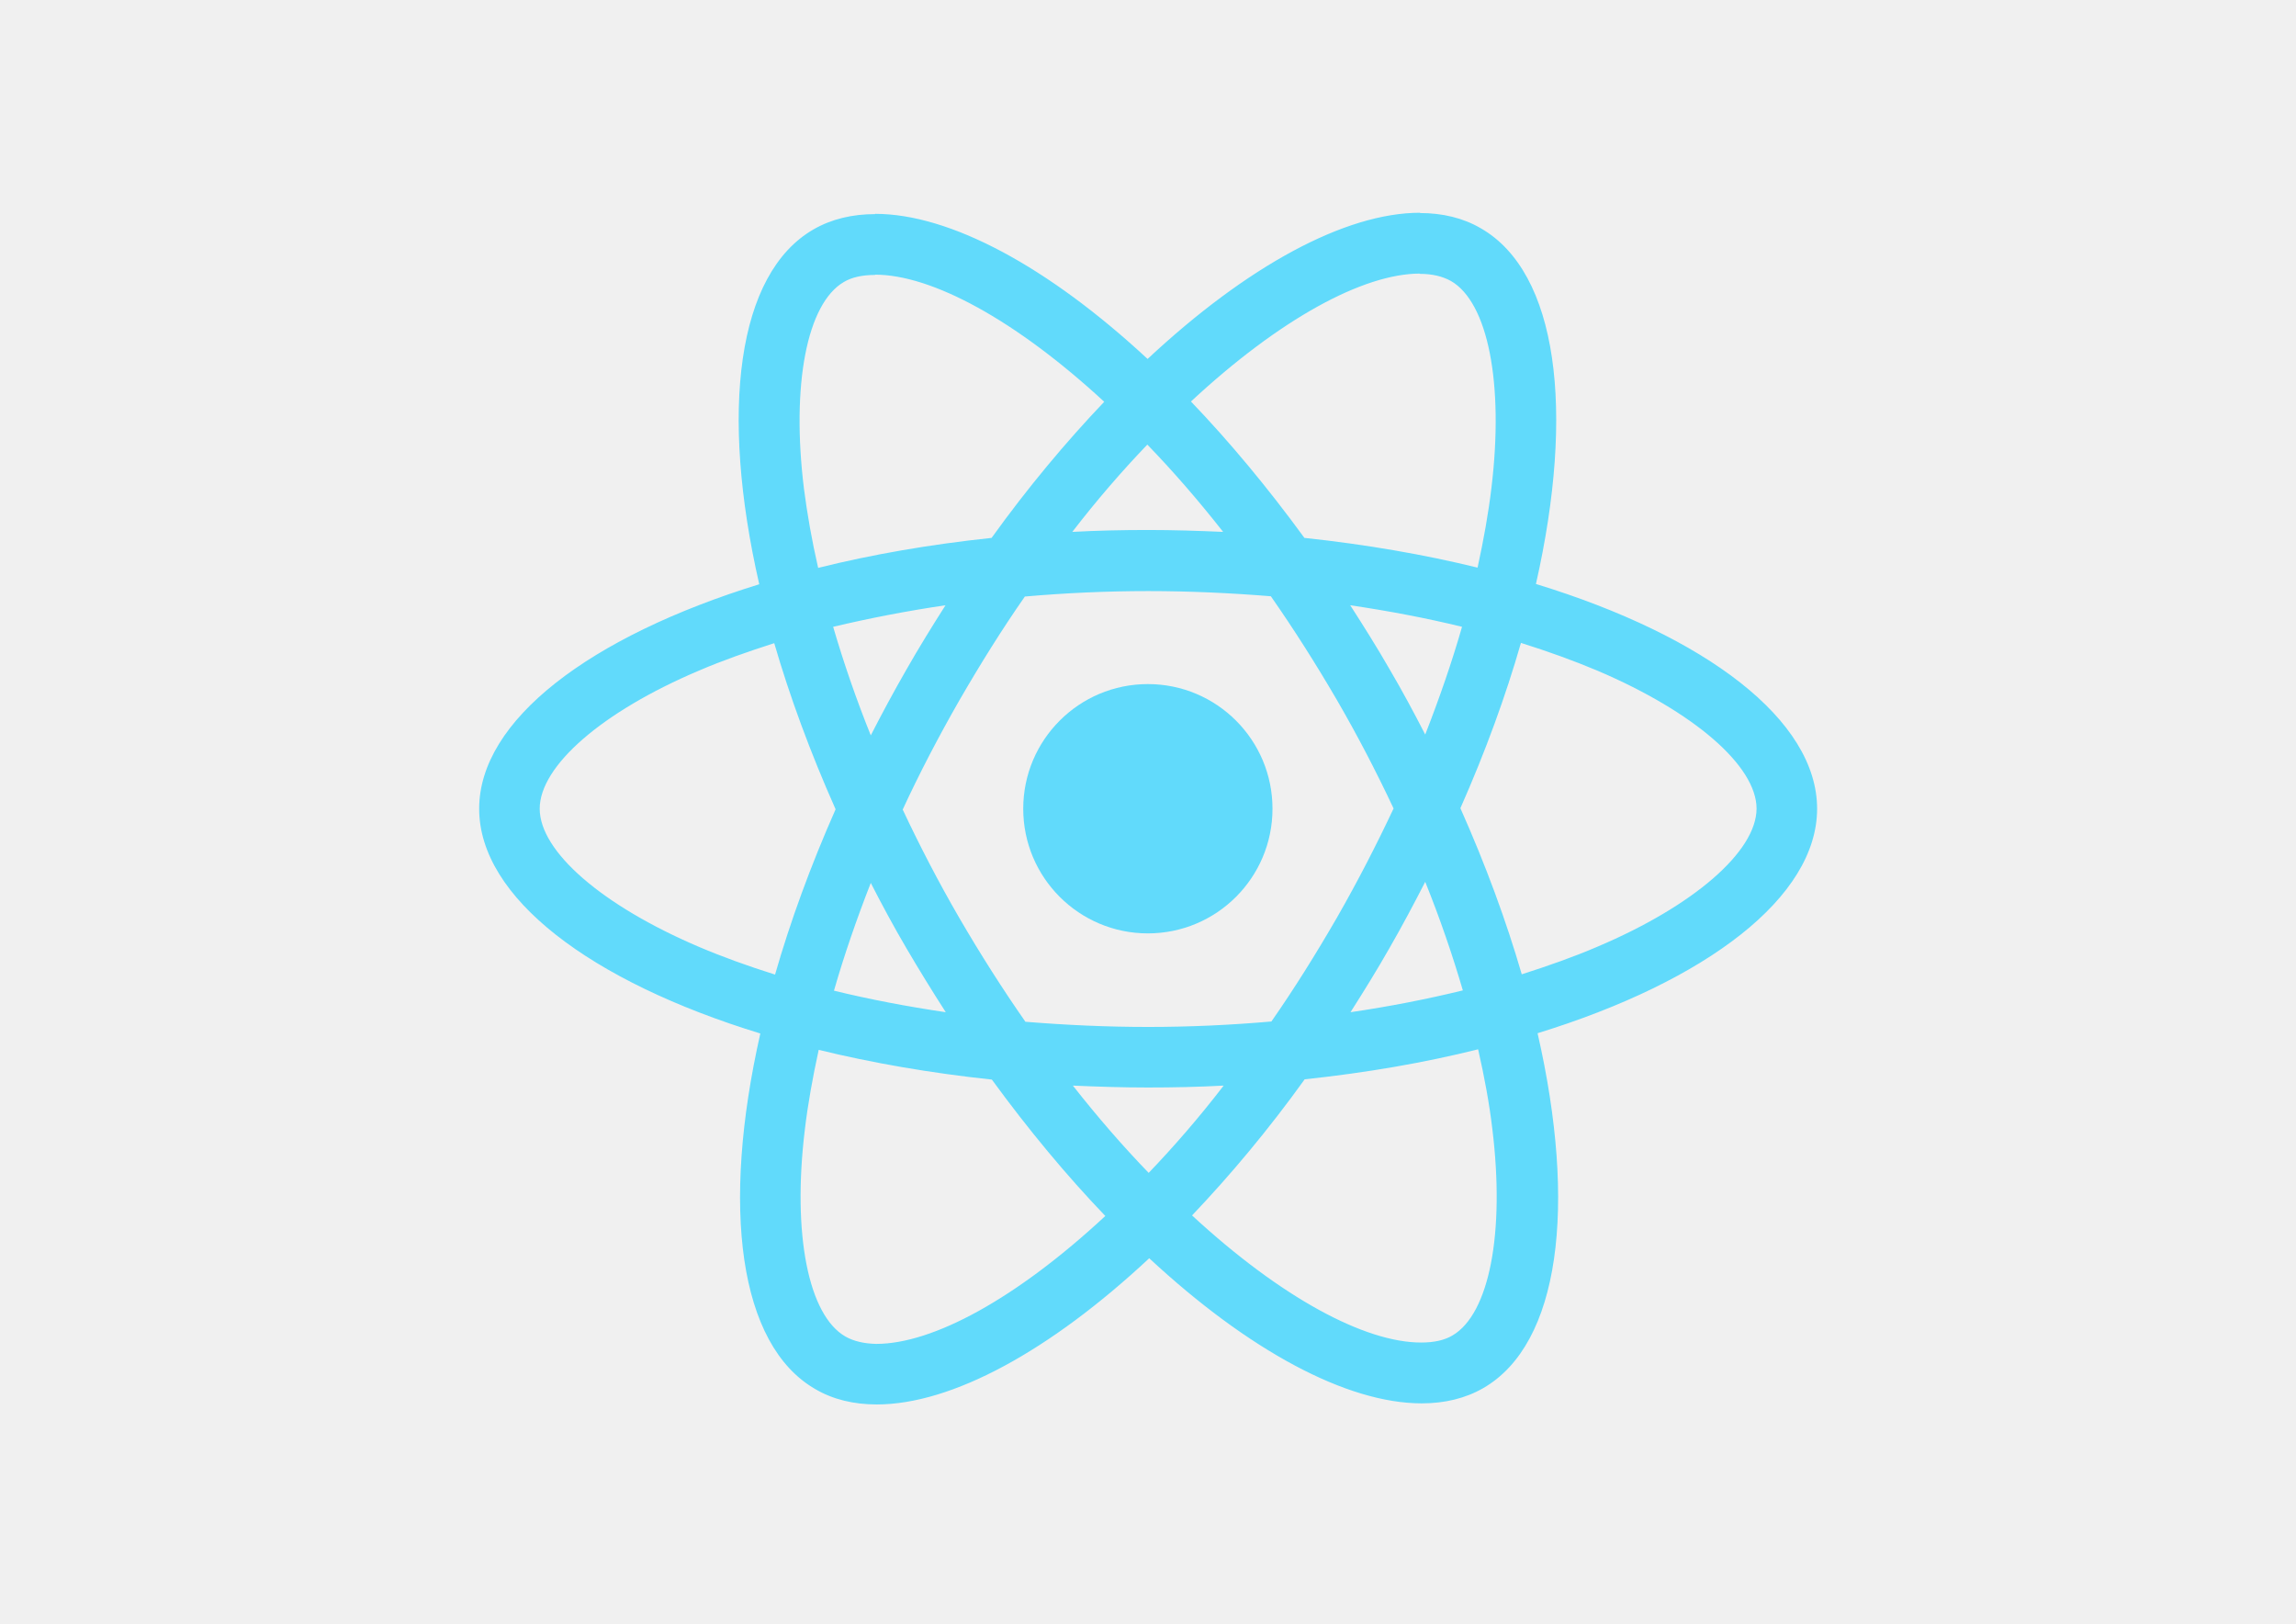
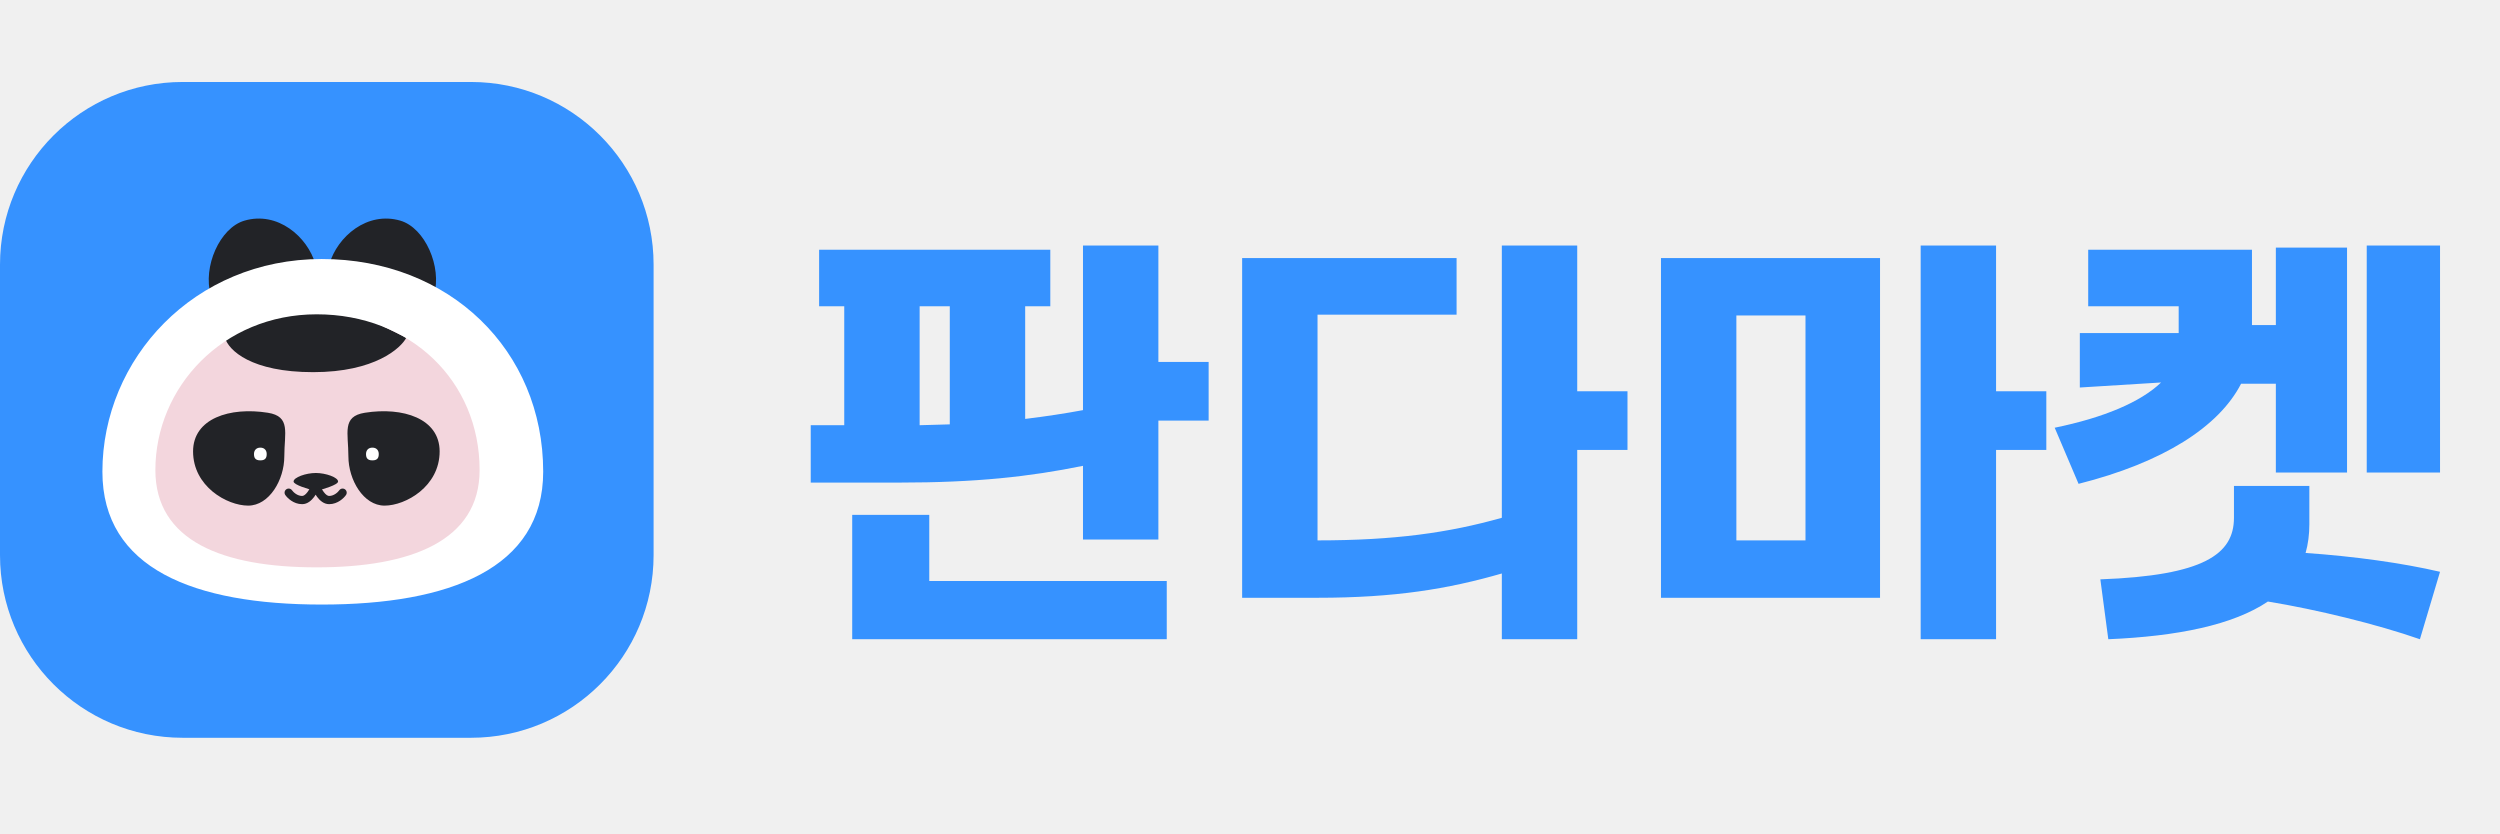
- <svg xmlns="http://www.w3.org/2000/svg" viewBox="0 0 841.9 595.3">
-   <g fill="#61DAFB">
-     <path d="M666.3 296.5c0-32.5-40.7-63.3-103.1-82.4 14.4-63.6 8-114.2-20.2-130.4-6.5-3.8-14.1-5.6-22.4-5.6v22.3c4.6 0 8.3.9 11.4 2.6 13.6 7.8 19.5 37.5 14.9 75.7-1.1 9.4-2.9 19.3-5.1 29.4-19.6-4.8-41-8.5-63.5-10.9-13.5-18.5-27.5-35.3-41.6-50 32.6-30.3 63.2-46.9 84-46.9V78c-27.5 0-63.5 19.6-99.9 53.6-36.4-33.8-72.4-53.2-99.9-53.2v22.3c20.7 0 51.4 16.5 84 46.6-14 14.7-28 31.4-41.3 49.9-22.6 2.4-44 6.1-63.6 11-2.3-10-4-19.7-5.2-29-4.7-38.2 1.1-67.9 14.6-75.8 3-1.8 6.9-2.6 11.5-2.6V78.5c-8.4 0-16 1.8-22.6 5.6-28.1 16.2-34.4 66.7-19.9 130.1-62.2 19.2-102.7 49.9-102.7 82.3 0 32.5 40.7 63.3 103.1 82.4-14.4 63.6-8 114.2 20.2 130.4 6.5 3.8 14.1 5.6 22.5 5.6 27.5 0 63.5-19.6 99.9-53.6 36.4 33.8 72.4 53.2 99.9 53.2 8.4 0 16-1.8 22.6-5.6 28.1-16.2 34.4-66.7 19.9-130.1 62-19.1 102.5-49.9 102.5-82.3zm-130.2-66.7c-3.7 12.9-8.3 26.2-13.5 39.5-4.1-8-8.4-16-13.1-24-4.6-8-9.5-15.8-14.4-23.4 14.2 2.1 27.9 4.7 41 7.9zm-45.8 106.5c-7.8 13.5-15.8 26.3-24.1 38.2-14.9 1.3-30 2-45.2 2-15.1 0-30.2-.7-45-1.9-8.3-11.9-16.4-24.6-24.2-38-7.6-13.1-14.5-26.4-20.8-39.8 6.2-13.4 13.2-26.8 20.7-39.9 7.8-13.5 15.8-26.3 24.1-38.2 14.9-1.3 30-2 45.2-2 15.1 0 30.2.7 45 1.9 8.3 11.9 16.4 24.6 24.2 38 7.6 13.1 14.5 26.4 20.8 39.8-6.3 13.4-13.2 26.8-20.7 39.9zm32.3-13c5.4 13.4 10 26.8 13.8 39.8-13.1 3.2-26.9 5.9-41.2 8 4.9-7.7 9.8-15.6 14.4-23.7 4.6-8 8.9-16.1 13-24.1zM421.2 430c-9.3-9.6-18.6-20.3-27.8-32 9 .4 18.2.7 27.5.7 9.4 0 18.7-.2 27.8-.7-9 11.7-18.3 22.4-27.5 32zm-74.4-58.9c-14.2-2.1-27.9-4.7-41-7.9 3.7-12.9 8.3-26.2 13.5-39.5 4.1 8 8.4 16 13.1 24 4.7 8 9.5 15.8 14.4 23.4zM420.7 163c9.3 9.6 18.6 20.3 27.8 32-9-.4-18.2-.7-27.5-.7-9.4 0-18.7.2-27.8.7 9-11.7 18.3-22.4 27.5-32zm-74 58.9c-4.9 7.7-9.8 15.6-14.4 23.7-4.6 8-8.9 16-13 24-5.4-13.4-10-26.8-13.8-39.8 13.1-3.1 26.9-5.8 41.2-7.9zm-90.5 125.2c-35.4-15.1-58.3-34.9-58.3-50.6 0-15.7 22.9-35.6 58.3-50.6 8.6-3.7 18-7 27.7-10.1 5.7 19.6 13.2 40 22.5 60.9-9.2 20.8-16.6 41.1-22.2 60.6-9.9-3.1-19.3-6.5-28-10.2zM310 490c-13.6-7.8-19.5-37.5-14.9-75.7 1.1-9.4 2.9-19.3 5.1-29.4 19.6 4.8 41 8.5 63.5 10.9 13.5 18.5 27.5 35.3 41.6 50-32.6 30.3-63.2 46.9-84 46.9-4.5-.1-8.3-1-11.3-2.7zm237.2-76.2c4.7 38.2-1.1 67.9-14.6 75.8-3 1.8-6.9 2.6-11.5 2.6-20.7 0-51.4-16.5-84-46.6 14-14.7 28-31.4 41.3-49.9 22.6-2.4 44-6.1 63.6-11 2.3 10.1 4.1 19.8 5.2 29.1zm38.5-66.7c-8.6 3.7-18 7-27.7 10.1-5.7-19.6-13.2-40-22.5-60.9 9.2-20.8 16.6-41.1 22.2-60.6 9.9 3.1 19.3 6.5 28.1 10.2 35.4 15.1 58.3 34.9 58.3 50.6-.1 15.7-23 35.6-58.4 50.6zM320.8 78.4z" />
-     <circle cx="420.9" cy="296.5" r="45.7" />
-     <path d="M520.5 78.1z" />
-   </g>
+ <svg xmlns="http://www.w3.org/2000/svg" width="153" height="51" viewBox="0 0 153 51" fill="none">
+   <rect y="5.017" width="40" height="40.135" rx="11.178" fill="#3692FF" />
+   <path d="M19.314 16.191C19.814 17.917 18.493 19.818 16.98 20.259C15.467 20.7 13.399 19.785 12.9 18.06C12.401 16.334 13.449 13.944 14.962 13.503C16.98 12.915 18.815 14.466 19.314 16.191Z" fill="#222327" />
+   <path d="M20.147 16.191C19.647 17.917 20.968 19.818 22.481 20.259C23.994 20.7 26.062 19.785 26.561 18.06C27.06 16.334 26.012 13.944 24.499 13.503C22.481 12.915 20.646 14.466 20.147 16.191Z" fill="#222327" />
+   <path d="M29.517 28.796C29.517 33.185 25.213 34.817 19.343 34.817C13.473 34.817 9.267 33.185 9.267 28.796C9.267 23.691 13.473 19.164 19.343 19.164C25.213 19.164 29.517 23.306 29.517 28.796Z" fill="#F3D6DD" />
+   <path d="M17.4 27.93C17.4 29.367 16.478 30.944 15.188 30.944C13.899 30.944 11.816 29.773 11.816 27.626C11.816 25.609 14.066 24.891 16.391 25.26C17.816 25.485 17.4 26.492 17.4 27.93Z" fill="#222327" />
+   <path d="M16.322 27.785C16.322 28 16.257 28.175 15.933 28.175C15.609 28.175 15.544 28 15.544 27.785C15.544 27.569 15.674 27.395 15.933 27.395C16.192 27.395 16.322 27.569 16.322 27.785Z" fill="white" />
+   <path d="M21.322 27.93C21.322 29.367 22.245 30.944 23.534 30.944C24.823 30.944 26.906 29.773 26.906 27.626C26.906 25.609 24.656 24.891 22.331 25.26C20.906 25.485 21.322 26.492 21.322 27.93Z" fill="#222327" />
+   <path d="M22.401 27.785C22.401 28 22.466 28.175 22.791 28.175C23.115 28.175 23.18 28 23.18 27.785C23.18 27.569 23.05 27.395 22.791 27.395C22.531 27.395 22.401 27.569 22.401 27.785Z" fill="white" />
+   <path d="M17.875 30.01C17.796 29.895 17.64 29.866 17.525 29.944C17.411 30.023 17.381 30.179 17.46 30.294L17.875 30.01ZM19.317 29.7L19.555 29.619C19.52 29.517 19.425 29.449 19.317 29.449C19.21 29.449 19.114 29.517 19.079 29.619L19.317 29.7ZM21.175 30.294C21.253 30.179 21.224 30.023 21.11 29.944C20.995 29.866 20.838 29.895 20.76 30.01L21.175 30.294ZM17.46 30.294C17.529 30.395 17.656 30.531 17.825 30.643C17.996 30.757 18.224 30.855 18.492 30.855V30.352C18.349 30.352 18.216 30.299 18.103 30.224C17.989 30.148 17.909 30.059 17.875 30.01L17.46 30.294ZM18.492 30.855C18.823 30.855 19.069 30.619 19.222 30.416C19.383 30.202 19.497 29.951 19.555 29.782L19.079 29.619C19.034 29.751 18.942 29.951 18.82 30.113C18.689 30.287 18.574 30.352 18.492 30.352V30.855ZM19.079 29.782C19.137 29.951 19.252 30.202 19.413 30.416C19.566 30.619 19.812 30.855 20.142 30.855V30.352C20.061 30.352 19.945 30.287 19.815 30.113C19.693 29.951 19.601 29.751 19.555 29.619L19.079 29.782ZM20.142 30.855C20.411 30.855 20.639 30.757 20.81 30.643C20.979 30.531 21.105 30.395 21.175 30.294L20.76 30.01C20.726 30.059 20.646 30.148 20.532 30.224C20.419 30.299 20.286 30.352 20.142 30.352V30.855Z" fill="#222327" />
+   <path d="M20.69 29.468C20.69 29.677 19.748 29.943 19.431 30.027C19.363 30.045 19.294 30.045 19.226 30.027C18.909 29.943 17.967 29.677 17.967 29.468C17.967 29.216 18.72 28.947 19.329 28.947C19.937 28.947 20.69 29.216 20.69 29.468Z" fill="#222327" />
+   <path d="M19.166 22.776C15.382 22.776 13.991 21.447 13.766 20.669L15.566 18.712L19.466 18.035L24.866 20.669C24.541 21.296 22.954 22.776 19.166 22.776Z" fill="#222327" />
+   <path fill-rule="evenodd" clip-rule="evenodd" d="M19.69 36.999C27.51 36.999 33.243 34.795 33.243 28.866C33.243 21.448 27.51 15.852 19.69 15.852C11.87 15.852 6.267 21.969 6.267 28.866C6.267 34.795 11.87 36.999 19.69 36.999ZM19.382 34.722C25.134 34.722 29.352 33.108 29.352 28.766C29.352 23.334 25.134 19.236 19.382 19.236C13.63 19.236 9.509 23.715 9.509 28.766C9.509 33.108 13.63 34.722 19.382 34.722Z" fill="white" />
+   <path d="M70.893 22.152H73.969V25.741H70.893V33.021H66.279V28.509C62.998 29.176 59.742 29.535 55 29.535H49.617V26.023H51.668V18.743H50.13V15.283H64.279V18.743H62.741V25.638C63.997 25.485 65.176 25.305 66.279 25.1V15.026H70.893V22.152ZM52.155 39.121V31.508H56.871V35.558H71.405V39.121H52.155ZM56.282 26.023C56.922 25.997 57.538 25.997 58.127 25.971V18.743H56.282V26.023ZM99.602 23.947V27.535H96.526V39.121H91.912V35.097C88.631 36.045 85.375 36.584 80.633 36.584H76.019V15.795H89.143V19.256H80.633V33.072C85.324 33.072 88.656 32.611 91.912 31.688V15.026H96.526V23.947H99.602ZM125.235 23.947V27.535H122.159V39.121H117.545V15.026H122.159V23.947H125.235ZM101.652 36.584V15.795H115.058V36.584H101.652ZM106.266 33.072H110.496V19.307H106.266V33.072ZM144.844 15.026H149.33V28.919H144.844V15.026ZM125.747 26.177C128.746 25.561 131.002 24.613 132.258 23.408L127.285 23.716V20.384H133.335V18.743H127.798V15.283H137.821V19.896H139.282V15.154H143.639V28.919H139.282V23.485H137.154C135.795 26.125 132.386 28.304 127.208 29.611L125.747 26.177ZM128.541 35.456C134.873 35.225 136.718 33.918 136.718 31.688V29.74H141.332V32.098C141.332 32.713 141.255 33.303 141.102 33.841C144.075 34.046 147.023 34.456 149.33 34.994L148.099 39.121C145.459 38.199 141.768 37.301 138.795 36.814C136.667 38.25 133.258 38.942 129.028 39.121L128.541 35.456Z" fill="#3692FF" />
</svg>
